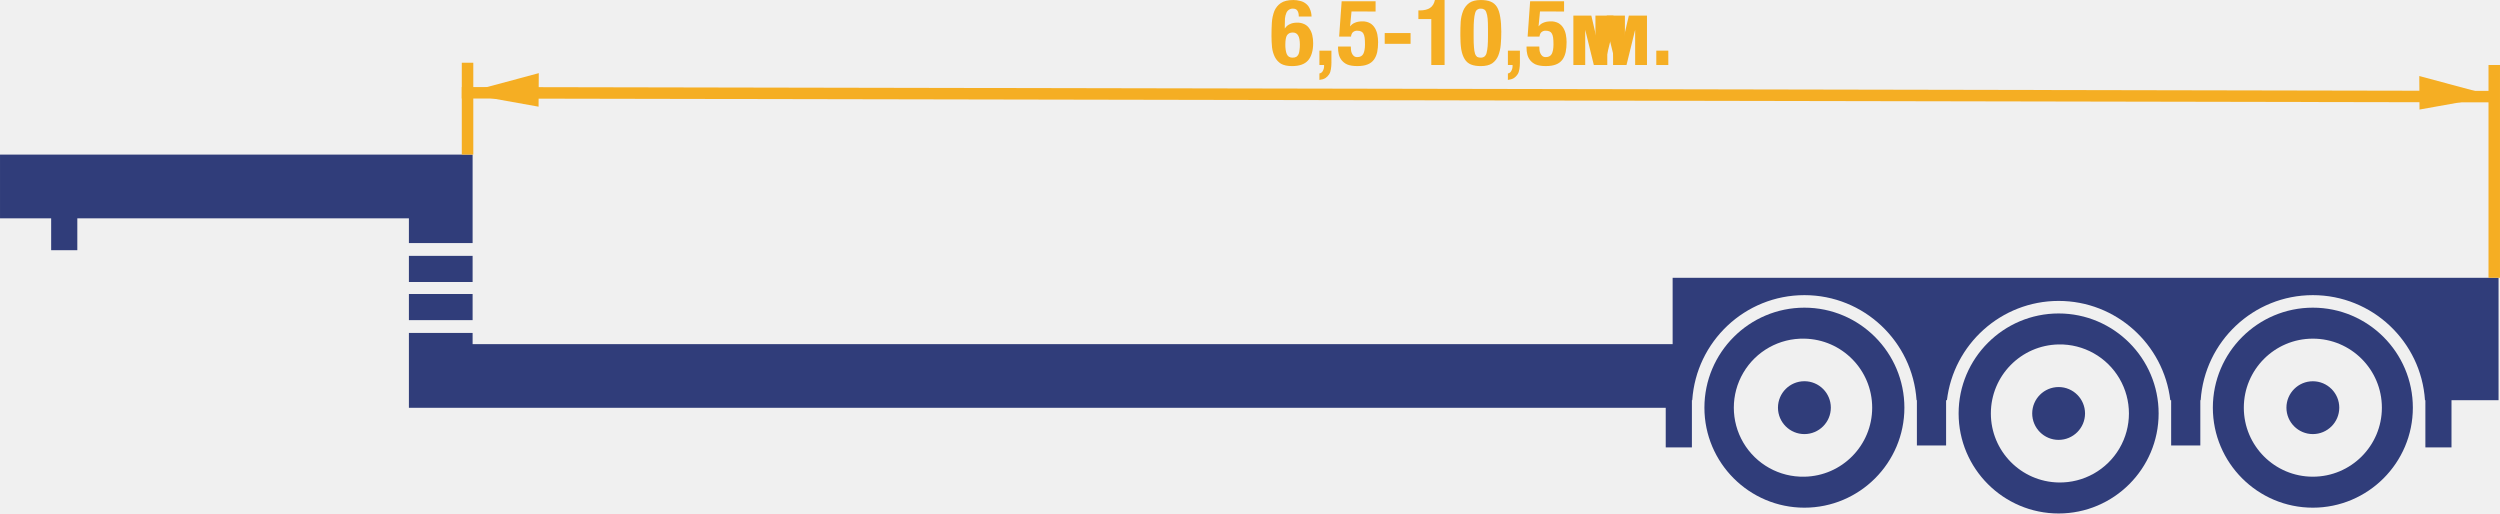
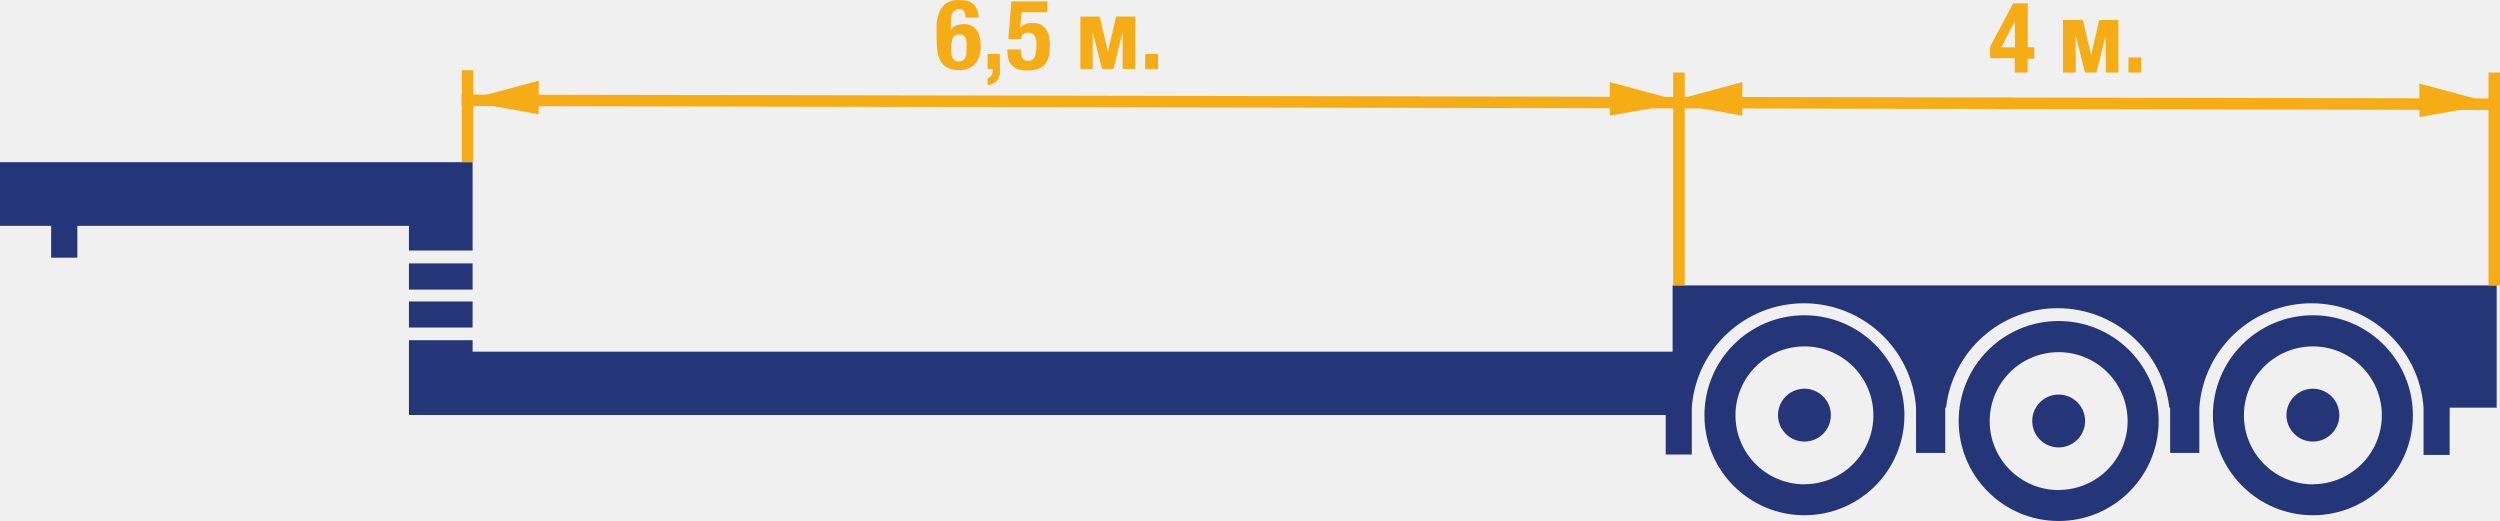
- <svg xmlns="http://www.w3.org/2000/svg" xmlns:xlink="http://www.w3.org/1999/xlink" viewBox="0 0 217.523 44.677" height="59.569" width="290.031">
+ <svg xmlns="http://www.w3.org/2000/svg" viewBox="0 0 217.52 45.33">
  <defs>
-     <symbol id="e" overflow="visible">
-       <path d="M1.453 0H2.61v-5.656h-.843c-.063.312-.204.543-.422.687-.219.149-.524.219-.907.219H.329V-4h1.125zm0 0" />
-     </symbol>
-     <symbol id="d" overflow="visible">
-       <path d="M2.61-2.781H.36v.937h2.25zm0 0" />
-     </symbol>
-     <symbol id="g" overflow="visible">
-       <path d="M.375-4.297h1.563l.671 2.875.672-2.875H4.86V0H3.83v-3.063L3.078 0h-.923l-.75-3.063V0H.375zm0 0" />
-     </symbol>
-     <symbol id="h" overflow="visible">
-       <path d="M1.484-1.25H.438V0h1.046zm0 0" />
-     </symbol>
-     <symbol id="a" overflow="visible">
-       <path d="M1.313-1.766c0-.382.046-.656.14-.812.102-.164.27-.25.5-.25.219 0 .375.086.469.25.101.156.156.43.156.812 0 .168-.012.32-.031.454a1.32 1.32 0 0 1-.078.359.61.61 0 0 1-.188.234.601.601 0 0 1-.328.078.584.584 0 0 1-.328-.078.545.545 0 0 1-.188-.234 1.458 1.458 0 0 1-.093-.36 2.662 2.662 0 0 1-.032-.453zm1.171-2.453h1.11a1.71 1.71 0 0 0-.156-.687 1.083 1.083 0 0 0-.344-.438 1.164 1.164 0 0 0-.5-.234 2.218 2.218 0 0 0-.578-.078c-.47 0-.836.09-1.094.265-.25.168-.438.399-.563.688a3.454 3.454 0 0 0-.218 1c-.024.375-.032.765-.032 1.172 0 .344.016.68.047 1 .04.312.125.593.25.843.125.243.301.434.531.579.239.132.555.203.954.203.644 0 1.113-.164 1.406-.5.289-.344.437-.844.437-1.5a2.99 2.99 0 0 0-.078-.703 1.612 1.612 0 0 0-.25-.563 1.03 1.03 0 0 0-.422-.375 1.36 1.36 0 0 0-.64-.14c-.262 0-.48.046-.656.14a.915.915 0 0 0-.407.36h-.015v-.282c0-.207.004-.398.015-.578.02-.176.055-.328.11-.453a.606.606 0 0 1 .218-.297.582.582 0 0 1 .36-.11c.187 0 .316.06.39.173.082.117.125.289.125.515zm0 0" />
-     </symbol>
-     <symbol id="b" overflow="visible">
-       <path d="M1.484-1.25H.438V0h.406v.11a.83.83 0 0 1-.11.406.39.39 0 0 1-.296.218v.563c.207-.024.378-.074.515-.156.133-.086.242-.196.328-.329.082-.125.133-.277.157-.453.03-.18.046-.363.046-.562zm0 0" />
-     </symbol>
-     <symbol id="c" overflow="visible">
-       <path d="M3.406-4.656v-.89H.453L.234-2.47h1.032c.02-.164.07-.289.156-.375a.526.526 0 0 1 .39-.14c.133 0 .243.023.329.062a.406.406 0 0 1 .203.188c.05.086.086.203.11.359.019.156.03.352.03.578 0 .375-.054.656-.156.844-.105.18-.277.265-.515.265a.436.436 0 0 1-.297-.093.61.61 0 0 1-.172-.235.856.856 0 0 1-.078-.296 2.61 2.61 0 0 1-.016-.297H.14v.14c0 .168.02.344.063.532a1.275 1.275 0 0 0 .734.89c.227.094.52.14.875.14.364 0 .66-.046.891-.14a1.24 1.24 0 0 0 .563-.422c.132-.187.226-.406.28-.656.052-.258.079-.547.079-.86 0-.218-.023-.437-.063-.656a1.762 1.762 0 0 0-.218-.578 1.212 1.212 0 0 0-.422-.422 1.346 1.346 0 0 0-.672-.156c-.25 0-.46.04-.625.11a.951.951 0 0 0-.422.312h-.016l.125-1.281zm0 0" />
-     </symbol>
-     <symbol id="f" overflow="visible">
-       <path d="M.14-2.64c0 .5.024.93.079 1.28.062.344.16.626.297.844.132.22.316.375.546.47.227.093.516.14.86.14.414 0 .742-.078.984-.235a1.49 1.49 0 0 0 .531-.671c.114-.282.188-.598.22-.954.03-.363.046-.742.046-1.14 0-.5-.031-.926-.094-1.281-.054-.352-.148-.641-.28-.86a1.156 1.156 0 0 0-.548-.469c-.23-.093-.515-.14-.86-.14-.429 0-.76.086-1 .25-.23.168-.405.39-.53.672a3.239 3.239 0 0 0-.22.968c-.023.356-.03.73-.03 1.125zm1.157.25v-.626c0-.351.008-.648.031-.89.02-.25.05-.446.094-.594.039-.156.101-.258.187-.313a.504.504 0 0 1 .313-.093c.125 0 .223.027.297.078.082.043.144.133.187.266.051.125.086.304.11.53.02.22.03.512.03.876v.61c0 .366-.01.671-.03.921a3.634 3.634 0 0 1-.094.578.578.578 0 0 1-.188.313.512.512 0 0 1-.312.093.675.675 0 0 1-.313-.062.574.574 0 0 1-.187-.266 2.559 2.559 0 0 1-.094-.547 9.015 9.015 0 0 1-.031-.875zm0 0" />
-     </symbol>
+     <style>.cls-1{fill:#fff}.cls-2{fill:#253678}.cls-3{fill:#f6ad15}</style>
  </defs>
-   <path d="M215.062 24.716c.618 0 1.114.886 1.114 1.5 0 .613-.496 1.5-1.114 1.5h-2.148c-.617 0-1.113-.887-1.113-1.5 0-.614.496-1.5 1.113-1.5zm0 0" fill="#fff" />
-   <path d="M35.578 25.579h5.543v2.273h-5.543zm0-3.316h5.543v2.273h-5.543zM0 13.454v5.543h4.45v2.773h2.277v-2.773h28.851v2.152h5.543v-7.695zm201.238 28.023a6.003 6.003 0 0 1-6.004-6.004 6.004 6.004 0 0 1 6.004-6.007 6.005 6.005 0 0 1 6.008 6.007 6.004 6.004 0 0 1-6.008 6.004m0-14.707c-4.797 0-8.699 3.903-8.699 8.703 0 4.797 3.902 8.7 8.7 8.7 4.796 0 8.702-3.903 8.702-8.7 0-4.8-3.902-8.703-8.703-8.703" fill="#303d7a" />
-   <path d="M202.996 35.473c0 .97-.789 1.75-1.758 1.75a1.75 1.75 0 0 1-1.754-1.75c0-.968.785-1.757 1.754-1.757s1.758.789 1.758 1.757" fill="#303d7a" />
-   <path d="M201.238 37.77a2.3 2.3 0 0 1-2.297-2.297c0-1.27 1.032-2.3 2.297-2.3 1.27 0 2.301 1.03 2.301 2.3a2.301 2.301 0 0 1-2.3 2.297m-22.118 4.211a6.007 6.007 0 0 1 0-12.012 6.007 6.007 0 1 1 0 12.012m0-14.707c-4.8 0-8.703 3.903-8.703 8.7 0 4.8 3.902 8.703 8.703 8.703 4.797 0 8.7-3.903 8.7-8.704 0-4.796-3.903-8.699-8.7-8.699" fill="#303d7a" />
-   <path d="M180.875 35.973a1.757 1.757 0 0 1-3.512 0c0-.968.79-1.753 1.758-1.753.969 0 1.754.785 1.754 1.753" fill="#303d7a" />
-   <path d="M179.121 38.274c-1.27 0-2.3-1.031-2.3-2.3a2.301 2.301 0 0 1 2.3-2.297 2.3 2.3 0 0 1 2.297 2.296 2.301 2.301 0 0 1-2.297 2.301M157 41.477a6.007 6.007 0 1 1 0-12.011 6.007 6.007 0 0 1 0 12.012m0-14.708c-4.797 0-8.7 3.903-8.7 8.703 0 4.797 3.903 8.7 8.7 8.7 4.797 0 8.7-3.903 8.7-8.7 0-4.8-3.9-8.703-8.7-8.703" fill="#303d7a" />
-   <path d="M158.754 35.473a1.75 1.75 0 0 1-1.754 1.75 1.75 1.75 0 0 1-1.754-1.75c0-.968.785-1.757 1.754-1.757s1.754.789 1.754 1.757" fill="#303d7a" />
-   <path d="M157 37.77a2.3 2.3 0 1 1 2.3-2.297 2.301 2.301 0 0 1-2.3 2.297" fill="#303d7a" />
-   <path d="M145.535 24.173v5.77H41.121v-.973h-5.543v6.515h109.356v3.442h2.277V34.82h.031c.34-5.098 4.578-9.14 9.758-9.14 5.18 0 9.418 4.042 9.758 9.14h.03v3.938h2.54V34.82h.074c.574-4.855 4.711-8.637 9.719-8.637 5.008 0 9.14 3.782 9.715 8.637h.074v3.938h2.539V34.82h.031c.34-5.098 4.582-9.14 9.758-9.14 5.18 0 9.422 4.042 9.758 9.14h.035v4.106h2.273V34.82h4.094V24.173zm0 0" fill="#303d7a" />
-   <path d="M40.68 5.458v7.996m176.343-7.797v18.516M40.164 8.071l176.86.336" fill="none" stroke="#f5ae23" stroke-miterlimit="10" />
-   <path d="M46.86 9.282l-6.505-1.164 6.524-1.754zm163.66.25l6.503-1.164-6.523-1.754zm0 0" fill="#f5ae23" />
-   <g transform="translate(-109.027 -101.284)" fill="#f5ae23">
-     <use xlink:href="#a" x="219.55" y="106.941" width="100%" height="100%" />
-     <use xlink:href="#b" x="223.39" y="106.941" width="100%" height="100%" />
-     <use xlink:href="#c" x="225.31" y="106.941" width="100%" height="100%" />
-     <use xlink:href="#d" x="229.15" y="106.941" width="100%" height="100%" />
-     <use xlink:href="#e" x="232.11" y="106.941" width="100%" height="100%" />
-     <use xlink:href="#f" x="235.95" y="106.941" width="100%" height="100%" />
-     <use xlink:href="#b" x="239.79" y="106.941" width="100%" height="100%" />
-     <use xlink:href="#c" x="241.71" y="106.941" width="100%" height="100%" />
-     <use xlink:href="#g" x="245.55" y="106.941" width="100%" height="100%" />
-     <use xlink:href="#g" x="247.47" y="106.941" width="100%" height="100%" />
-     <use xlink:href="#h" x="252.702" y="106.941" width="100%" height="100%" />
+   <g id="Слой_2" data-name="Слой 2">
+     <g id="Слой_1-2" data-name="Слой 1">
+       <path class="cls-1" d="M215.06 25.37c.62 0 1.11.88 1.11 1.5 0 .61-.5 1.5-1.11 1.5h-2.15c-.62 0-1.11-.89-1.11-1.5 0-.62.5-1.5 1.11-1.5z" />
+       <path class="cls-2" d="M35.58 26.23h5.54v2.27h-5.54zm0-3.31h5.54v2.28h-5.54zM0 14.11v5.54h4.45v2.77h2.28v-2.77h28.85v2.15h5.54v-7.69H0zm201.24 13.32a8.7 8.7 0 1 0 8.7 8.7 8.71 8.71 0 0 0-8.7-8.7zm0 14.71a6 6 0 1 1 6-6 6 6 0 0 1-6 5.99z" />
+       <circle class="cls-2" cx="201.24" cy="36.13" r="1.75" />
+       <path class="cls-2" d="M201.24 38.42a2.3 2.3 0 1 1 2.3-2.3 2.3 2.3 0 0 1-2.3 2.3zm-22.12-10.49a8.7 8.7 0 1 0 8.7 8.7 8.71 8.71 0 0 0-8.7-8.7zm0 14.71a6 6 0 1 1 6-6 6 6 0 0 1-6 5.99z" />
+       <circle class="cls-2" cx="179.12" cy="36.63" r="1.75" />
+       <path class="cls-2" d="M179.12 38.93a2.3 2.3 0 1 1 2.3-2.3 2.3 2.3 0 0 1-2.3 2.3zM157 27.43a8.7 8.7 0 1 0 8.7 8.7 8.71 8.71 0 0 0-8.7-8.7zm0 14.71a6 6 0 1 1 6-6 6 6 0 0 1-6 5.99z" />
+       <circle class="cls-2" cx="157" cy="36.13" r="1.75" />
+       <path class="cls-2" d="M157 38.42a2.3 2.3 0 1 1 2.3-2.3 2.3 2.3 0 0 1-2.3 2.3z" />
+       <path class="cls-2" d="M145.53 24.83v5.77H41.12v-1h-5.54v6.51h109.35v3.44h2.27v-4.08a9.78 9.78 0 0 1 19.51 0v3.94h2.54v-3.94h.07a9.78 9.78 0 0 1 19.43 0h.07v3.94h2.54v-3.94a9.78 9.78 0 0 1 19.51 0v4.11h2.27v-4.11h4.09V24.83z" />
+       <path class="cls-3" d="M40.18 6.11h1v7.99h-1zm176.34.2h1v18.52h-1zm-70.94 0h1v18.52h-1z" />
+       <path class="cls-3" transform="rotate(-89.89 128.597 8.89)" d="M128.09-79.54h1V97.32h-1z" />
+       <path class="cls-3" d="M46.86 9.94l-6.5-1.17 6.52-1.75-.02 2.92zm163.66.25l6.5-1.17-6.52-1.75.02 2.92zm-58.93-.13l-6.51-1.16 6.52-1.76-.01 2.92z" />
+       <path class="cls-3" d="M140.08 10.06l6.5-1.16-6.52-1.76.02 2.92zM84 1.53a1 1 0 0 0-.11-.53.47.47 0 0 0-.43-.2.61.61 0 0 0-.39.11.73.73 0 0 0-.23.32 1.76 1.76 0 0 0-.11.48v.91a1.07 1.07 0 0 1 .44-.38 1.56 1.56 0 0 1 .69-.14 1.51 1.51 0 0 1 .68.14 1.2 1.2 0 0 1 .45.39 1.71 1.71 0 0 1 .25.59 3.3 3.3 0 0 1 .08.75 2.37 2.37 0 0 1-.46 1.58 1.85 1.85 0 0 1-1.48.54 2 2 0 0 1-1-.22 1.49 1.49 0 0 1-.57-.61 2.6 2.6 0 0 1-.26-.9 9.09 9.09 0 0 1-.06-1.06V2.06A3.33 3.33 0 0 1 81.76 1a1.64 1.64 0 0 1 .6-.74A2 2 0 0 1 83.51 0a2.55 2.55 0 0 1 .63.08 1.43 1.43 0 0 1 .53.25A1.3 1.3 0 0 1 85 .8a1.76 1.76 0 0 1 .15.73zm-1.23 2.62a4.13 4.13 0 0 0 0 .48 1.26 1.26 0 0 0 .1.38.59.59 0 0 0 .2.25.6.6 0 0 0 .34.09.62.62 0 0 0 .35-.09A.56.56 0 0 0 84 5a1.31 1.31 0 0 0 .09-.38v-.47a1.85 1.85 0 0 0-.09-.88.54.54 0 0 0-.55-.27.55.55 0 0 0-.52.26 1.84 1.84 0 0 0-.16.89zm4.23.54V5.8a3.69 3.69 0 0 1 0 .6 1.36 1.36 0 0 1-.17.49 1 1 0 0 1-.34.34 1.32 1.32 0 0 1-.56.17v-.6a.46.46 0 0 0 .33-.24.87.87 0 0 0 .11-.43V6h-.44V4.69zm4.11-3.62h-2.22l-.13 1.37a1 1 0 0 1 .44-.34 1.83 1.83 0 0 1 .68-.1 1.41 1.41 0 0 1 .72.17 1.26 1.26 0 0 1 .45.44 1.88 1.88 0 0 1 .23.62 3.6 3.6 0 0 1 .07.7 4.47 4.47 0 0 1-.08.91 1.77 1.77 0 0 1-.3.7 1.32 1.32 0 0 1-.59.44 2.6 2.6 0 0 1-1 .15A2.34 2.34 0 0 1 88.5 6a1.3 1.3 0 0 1-.54-.4 1.4 1.4 0 0 1-.25-.6 2.59 2.59 0 0 1-.06-.55V4.3h1.17v.32a1.06 1.06 0 0 0 .08.32.64.64 0 0 0 .18.25.48.48 0 0 0 .31.1A.58.58 0 0 0 90 5a1.84 1.84 0 0 0 .17-.88 4.63 4.63 0 0 0 0-.62 1.11 1.11 0 0 0-.17-.4.45.45 0 0 0-.22-.2.85.85 0 0 0-.34-.06A.53.53 0 0 0 89 3a.71.71 0 0 0-.17.4h-1.1L88 .12h3.14zm4.57.37l.72 3.06.71-3.06h1.67V6h-1.1V2.77L96.88 6h-1l-.81-3.25V6H94V1.44zm5.08 3.25V6h-1.12V4.69zm72.4-.63l2-3.77h1.27v3.82h.57v1h-.58v1.2h-1.12V5.06h-2.14zm2.14-2.23l-1.17 2.29h1.19zm5.93-.09l.71 3.06.71-3.06h1.67v4.57h-1.1V3.06l-.81 3.25h-1l-.81-3.25v3.25h-1.1V1.74zM186.31 5v1.31h-1.12V5z" />
+     </g>
  </g>
</svg>
